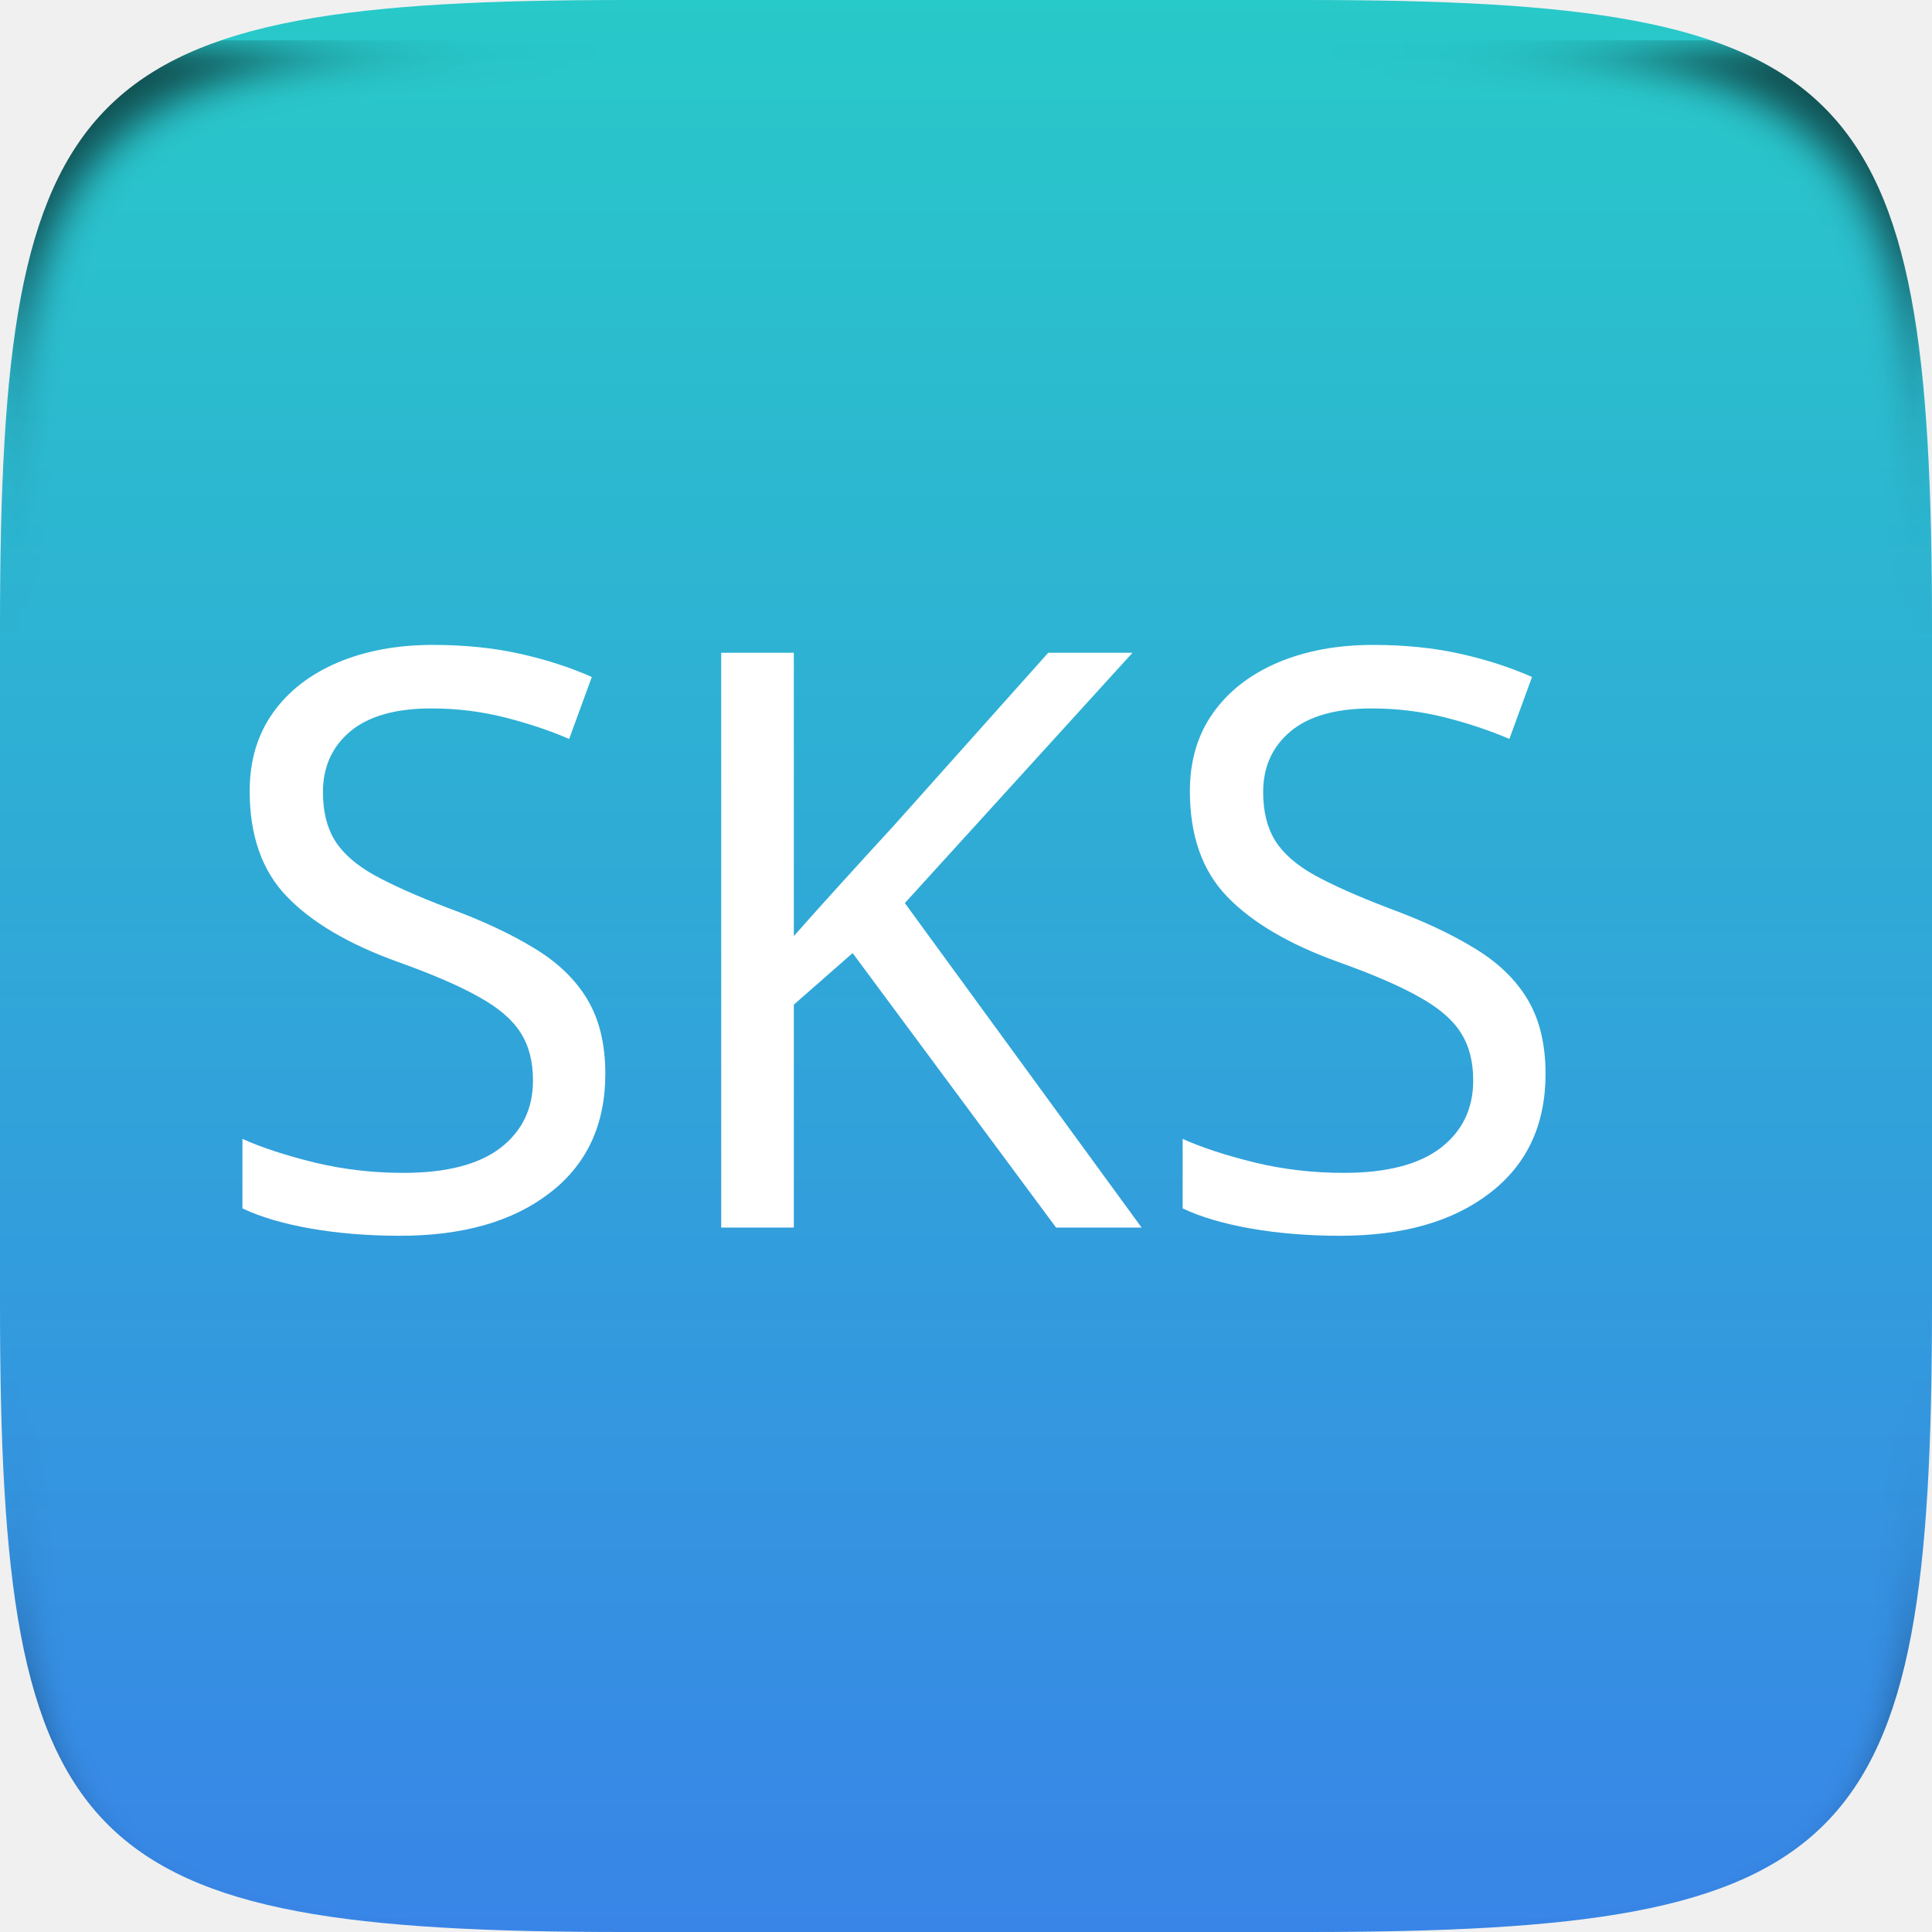
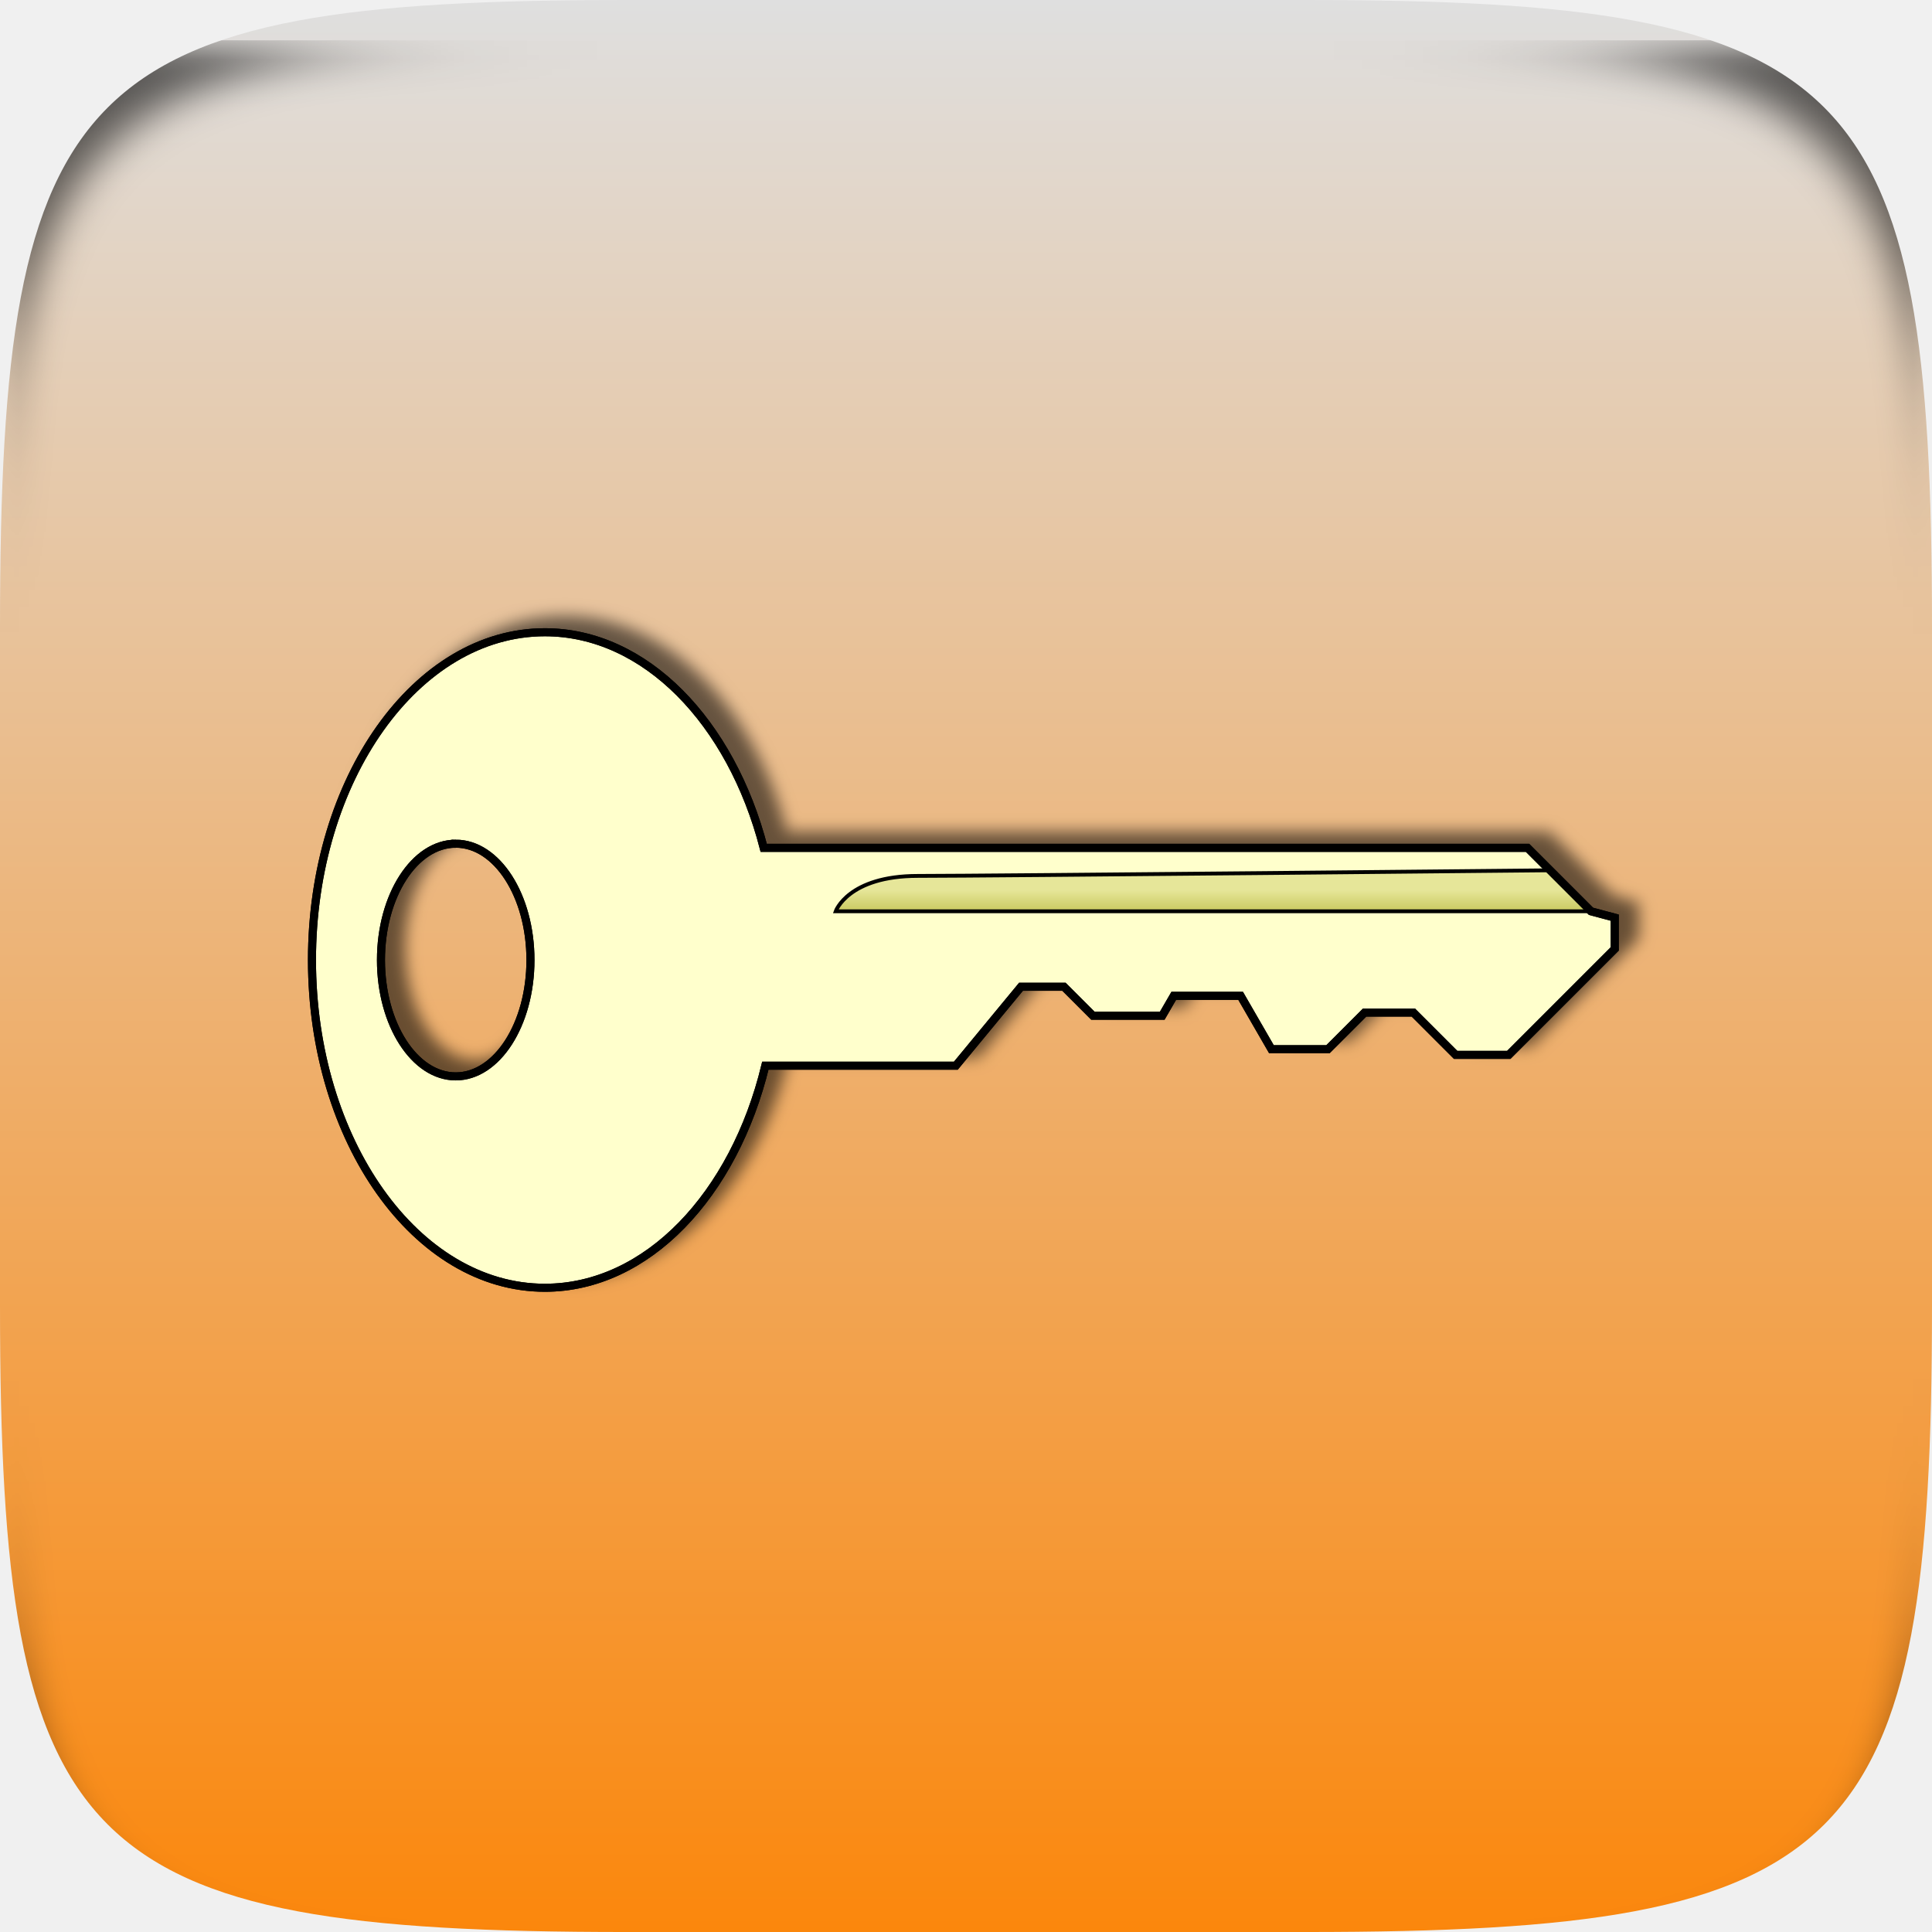
<svg xmlns="http://www.w3.org/2000/svg" xmlns:xlink="http://www.w3.org/1999/xlink" width="96" height="96" id="svg6517" version="1.1">
  <defs id="defs6519">
    <linearGradient xlink:href="#Background" id="linearGradient6461" gradientUnits="userSpaceOnUse" x1="0" y1="970.295" x2="144" y2="970.295" gradientTransform="matrix(0,-0.6666667,0.6660448,0,-866.2599,731.2908)" />
    <linearGradient id="Background">
-       <stop id="stop4178" offset="0" style="stop-color:#3885e7;stop-opacity:1;" />
-       <stop id="stop4180" offset="1" style="stop-color:#28c9c9;stop-opacity:1;" />
+       <stop id="stop4178" offset="0" style="stop-color:#fb870c;stop-opacity:1;" />
+       <stop id="stop4180" offset="1" style="stop-color:#dfdfdf;stop-opacity:1;" />
    </linearGradient>
    <filter style="color-interpolation-filters:sRGB;" id="filter1121">
      <feFlood flood-opacity="0.6" flood-color="rgb(0,0,0)" result="flood" id="feFlood1123" />
      <feComposite in="flood" in2="SourceGraphic" operator="out" result="composite1" id="feComposite1125" />
      <feGaussianBlur in="composite1" stdDeviation="1" result="blur" id="feGaussianBlur1127" />
      <feOffset dx="0" dy="2" result="offset" id="feOffset1129" />
      <feComposite in="offset" in2="SourceGraphic" operator="atop" result="composite2" id="feComposite1131" />
    </filter>
    <filter style="color-interpolation-filters:sRGB;" id="filter950">
      <feFlood flood-opacity="0.25" flood-color="rgb(0,0,0)" result="flood" id="feFlood952" />
      <feComposite in="flood" in2="SourceGraphic" operator="in" result="composite1" id="feComposite954" />
      <feGaussianBlur in="composite1" stdDeviation="1" result="blur" id="feGaussianBlur956" />
      <feOffset dx="0" dy="1" result="offset" id="feOffset958" />
      <feComposite in="SourceGraphic" in2="offset" operator="over" result="composite2" id="feComposite960" />
    </filter>
    <clipPath clipPathUnits="userSpaceOnUse" id="clipPath873">
      <g transform="matrix(0,-0.6666667,0.6660448,0,-258.2599,677)" id="g875" style="fill:#ff00ff;fill-opacity:1;stroke:none;display:inline">
        <path style="fill:#ff00ff;fill-opacity:1;stroke:none;display:inline" d="m 46.703,898.228 50.595,0 C 138.162,898.228 144,904.065 144,944.926 l 0,50.738 c 0,40.861 -5.838,46.698 -46.703,46.698 l -50.595,0 C 5.838,1042.362 0,1036.525 0,995.664 L 0,944.926 C 0,904.065 5.838,898.228 46.703,898.228 Z" id="path877" />
      </g>
    </clipPath>
    <filter id="filter891">
      <feGaussianBlur stdDeviation="0.72" id="feGaussianBlur893" />
    </filter>
+     <linearGradient gradientUnits="userSpaceOnUse" xlink:href="#linearGradient5158" id="linearGradient7130" y2="236.745" x2="335.001" y1="216.044" x1="335.001" />
+     <filter id="filter7120">
+       <feGaussianBlur stdDeviation="3.924" id="feGaussianBlur7122" />
+     </filter>
+     <linearGradient gradientUnits="userSpaceOnUse" xlink:href="#linearGradient5158" id="linearGradient5164" y2="236.745" x2="335.001" y1="216.044" x1="335.001" />
+     <linearGradient id="linearGradient5158">
+       <stop id="stop5160" offset="0" style="stop-color:#e6e699;stop-opacity:1" />
+       <stop id="stop5162" offset="1" style="stop-color:#aeae2a;stop-opacity:1" />
+     </linearGradient>
+     <filter color-interpolation-filters="sRGB" id="filter7120-2">
+       <feGaussianBlur stdDeviation="3.924" id="feGaussianBlur7122-0" />
+     </filter>
+     <linearGradient gradientUnits="userSpaceOnUse" xlink:href="#linearGradient5158-6" id="linearGradient7130-3" y2="236.745" x2="335.001" y1="216.044" x1="335.001" />
+     <linearGradient id="linearGradient5158-6">
+       <stop id="stop5160-4" offset="0" style="stop-color:#e6e699;stop-opacity:1" />
+       <stop id="stop5162-2" offset="1" style="stop-color:#aeae2a;stop-opacity:1" />
+     </linearGradient>
  </defs>
  <g id="layer1" transform="translate(268,-635.2908)" style="display:inline">
-     <path style="fill:url(#linearGradient6461);fill-opacity:1.0;stroke:none;display:inline;filter:url(#filter1121)" d="m -268,700.156 0,-33.73 c 0,-27.243 3.888,-31.135 31.103,-31.135 l 33.794,0 c 27.215,0 31.103,3.892 31.103,31.135 l 0,33.73 c 0,27.243 -3.888,31.135 -31.103,31.135 l -33.794,0 C -264.112,731.291 -268,727.399 -268,700.156 Z" id="path6455" />
-     <text xml:space="preserve" style="font-size:40px;font-style:normal;font-weight:normal;line-height:125%;letter-spacing:0px;word-spacing:0px;fill:#ffffff;fill-opacity:1;stroke:none;font-family:Sans" x="-258" y="696.291" id="text3787">
-       <tspan id="tspan3789" x="-258" y="696.291">SKS</tspan>
-     </text>
+     <path style="fill:url(#linearGradient6461);fill-opacity:1;stroke:none;display:inline;filter:url(#filter1121)" d="m -268,700.156 0,-33.73 c 0,-27.243 3.888,-31.135 31.103,-31.135 l 33.794,0 c 27.215,0 31.103,3.892 31.103,31.135 l 0,33.73 c 0,27.243 -3.888,31.135 -31.103,31.135 l -33.794,0 C -264.112,731.291 -268,727.399 -268,700.156 Z" id="path6455" />
  </g>
-   <g id="layer3" style="display:inline" />
+   <g id="layer3" style="display:inline">
+     <g style="display:inline" id="layer1-3" transform="matrix(0.1,0,0,0.1,7.929943,22.45989)">
+       <g id="g7124" transform="translate(0,1.500626)">
+         <path id="path6137" style="opacity:0.562;fill:#000000;fill-opacity:1;stroke:#000000;stroke-width:4;stroke-linecap:butt;stroke-linejoin:miter;stroke-miterlimit:4;stroke-opacity:1;stroke-dasharray:none;stroke-dashoffset:0;filter:url(#filter7120-2)" d="m 201.438,82.062 c -63.874,0 -115.719,72.978 -115.719,162.875 0,89.897 51.844,162.844 115.719,162.844 50.825,0 94.031,-46.178 109.562,-110.344 l 94.656,0 32.375,-39.219 21.344,0 14.375,14.375 34.469,0 5.719,-9.875 33.219,0 15.312,26.531 28.094,0 18.219,-18.219 24.188,0 L 654,292.062 l 26.406,0 52.656,-52.656 0,-15.531 -11.812,-3.156 -31.531,-31.531 -379.531,0 C 294,126.723 251.398,82.063 201.438,82.062 z M 157.156,187.125 c 20.503,1e-5 37.125,25.903 37.125,57.812 0,31.909 -16.622,57.812 -37.125,57.812 C 136.653,302.75 120,276.847 120,244.938 c 0,-31.909 16.653,-57.812 37.156,-57.812 z" />
+         <path id="path2221" style="fill:#ffffcc;fill-opacity:1;stroke:#000000;stroke-width:4;stroke-linecap:butt;stroke-linejoin:miter;stroke-miterlimit:4;stroke-opacity:1;stroke-dasharray:none;stroke-dashoffset:0" d="m 191.438,88.062 c -63.874,0 -115.719,72.978 -115.719,162.875 0,89.897 51.844,162.844 115.719,162.844 50.825,0 94.031,-46.178 109.562,-110.344 l 94.656,0 32.375,-39.219 21.344,0 14.375,14.375 34.469,0 5.719,-9.875 33.219,0 15.312,26.531 28.094,0 18.219,-18.219 24.188,0 L 644,298.062 l 26.406,0 52.656,-52.656 0,-15.531 -11.812,-3.156 -31.531,-31.531 -379.531,0 C 284,132.723 241.398,88.063 191.438,88.062 z M 147.156,193.125 c 20.503,1e-5 37.125,25.903 37.125,57.812 0,31.909 -16.622,57.812 -37.125,57.812 C 126.653,308.75 110,282.847 110,250.938 c 0,-31.909 16.653,-57.812 37.156,-57.812 z" />
+         <path id="path4186" style="fill:url(#linearGradient7130-3);fill-opacity:1;stroke:#000000;stroke-width:1.9;stroke-linecap:butt;stroke-linejoin:miter;stroke-miterlimit:4;stroke-opacity:1;stroke-dasharray:none;stroke-dashoffset:0" d="m 711.25,226.719 -21.35,-21.35 1.534,0.977 c 0,0 -280.145,2.79 -314.745,2.79 -34.6,0 -40.738,17.583 -40.738,17.583 l 375.299,0 z" />
+         <path id="path5166" style="fill:none;stroke:#000000;stroke-width:4;stroke-linecap:butt;stroke-linejoin:miter;stroke-miterlimit:4;stroke-opacity:1;stroke-dasharray:none;stroke-dashoffset:0" d="m 191.438,88.062 c -63.874,0 -115.719,72.978 -115.719,162.875 0,89.897 51.844,162.844 115.719,162.844 50.825,0 94.031,-46.178 109.562,-110.344 l 94.656,0 32.375,-39.219 21.344,0 14.375,14.375 34.469,0 5.719,-9.875 33.219,0 15.312,26.531 28.094,0 18.219,-18.219 24.188,0 L 644,298.062 l 26.406,0 52.656,-52.656 0,-15.531 -11.812,-3.156 -31.531,-31.531 -379.531,0 C 284,132.723 241.398,88.063 191.438,88.062 z M 147.156,193.125 c 20.503,1e-5 37.125,25.903 37.125,57.812 0,31.909 -16.622,57.812 -37.125,57.812 C 126.653,308.75 110,282.847 110,250.938 c 0,-31.909 16.653,-57.812 37.156,-57.812 z" />
+       </g>
+     </g>
+   </g>
  <g id="layer2" style="display:none">
    <g style="display:inline" transform="translate(-340,-581)" id="g4394" clip-path="none">
      <g id="g855">
        <g id="g870" clip-path="url(#clipPath873)" style="opacity:0.6;filter:url(#filter891)">
          <path transform="matrix(1.499999,0,0,1.499999,-29.99979,-237.5428)" d="m 264,552.362 c 0,6.627 -5.373,12 -12,12 -6.627,0 -12,-5.373 -12,-12 0,-6.627 5.373,-12 12,-12 6.627,0 12,5.373 12,12 z" id="path844" style="color:#000000;fill:#000000;fill-opacity:1;fill-rule:nonzero;stroke:none;stroke-width:4;marker:none;visibility:visible;display:inline;overflow:visible;enable-background:accumulate" />
        </g>
        <g id="g862">
          <path style="color:#000000;fill:#f5f5f5;fill-opacity:1;fill-rule:nonzero;stroke:none;stroke-width:4;marker:none;visibility:visible;display:inline;overflow:visible;enable-background:accumulate" id="path4398" d="m 264,552.362 c 0,6.627 -5.373,12 -12,12 -6.627,0 -12,-5.373 -12,-12 0,-6.627 5.373,-12 12,-12 6.627,0 12,5.373 12,12 z" transform="matrix(1.499999,0,0,1.499999,-29.99979,-238.5428)" />
          <path transform="matrix(1.25,0,0,1.25,33,-100.4527)" d="m 264,552.362 c 0,6.627 -5.373,12 -12,12 -6.627,0 -12,-5.373 -12,-12 0,-6.627 5.373,-12 12,-12 6.627,0 12,5.373 12,12 z" id="path4400" style="color:#000000;fill:#dd4814;fill-opacity:1;fill-rule:nonzero;stroke:none;stroke-width:4;marker:none;visibility:visible;display:inline;overflow:visible;enable-background:accumulate" />
          <path style="color:#000000;fill:#f5f5f5;fill-opacity:1;fill-rule:nonzero;stroke:none;stroke-width:3;marker:none;visibility:visible;display:inline;overflow:visible;enable-background:accumulate" id="path4459" d="m 669.817,595.777 c -0.391,0.226 -3.626,-1.903 -4.076,-1.951 -0.449,-0.047 -4.057,1.363 -4.392,1.061 -0.336,-0.302 0.69,-4.037 0.596,-4.479 -0.094,-0.442 -2.55,-3.437 -2.366,-3.85 0.184,-0.413 4.053,-0.592 4.444,-0.818 0.391,-0.226 2.481,-3.487 2.93,-3.44 0.449,0.047 1.815,3.671 2.151,3.974 0.336,0.302 4.083,1.282 4.177,1.724 0.094,0.442 -2.931,2.861 -3.115,3.274 -0.184,0.413 0.043,4.279 -0.349,4.505 z" transform="matrix(1.511423,-0.1636638,0.1636638,1.511423,-755.3735,-191.9365)" />
        </g>
      </g>
    </g>
  </g>
</svg>
